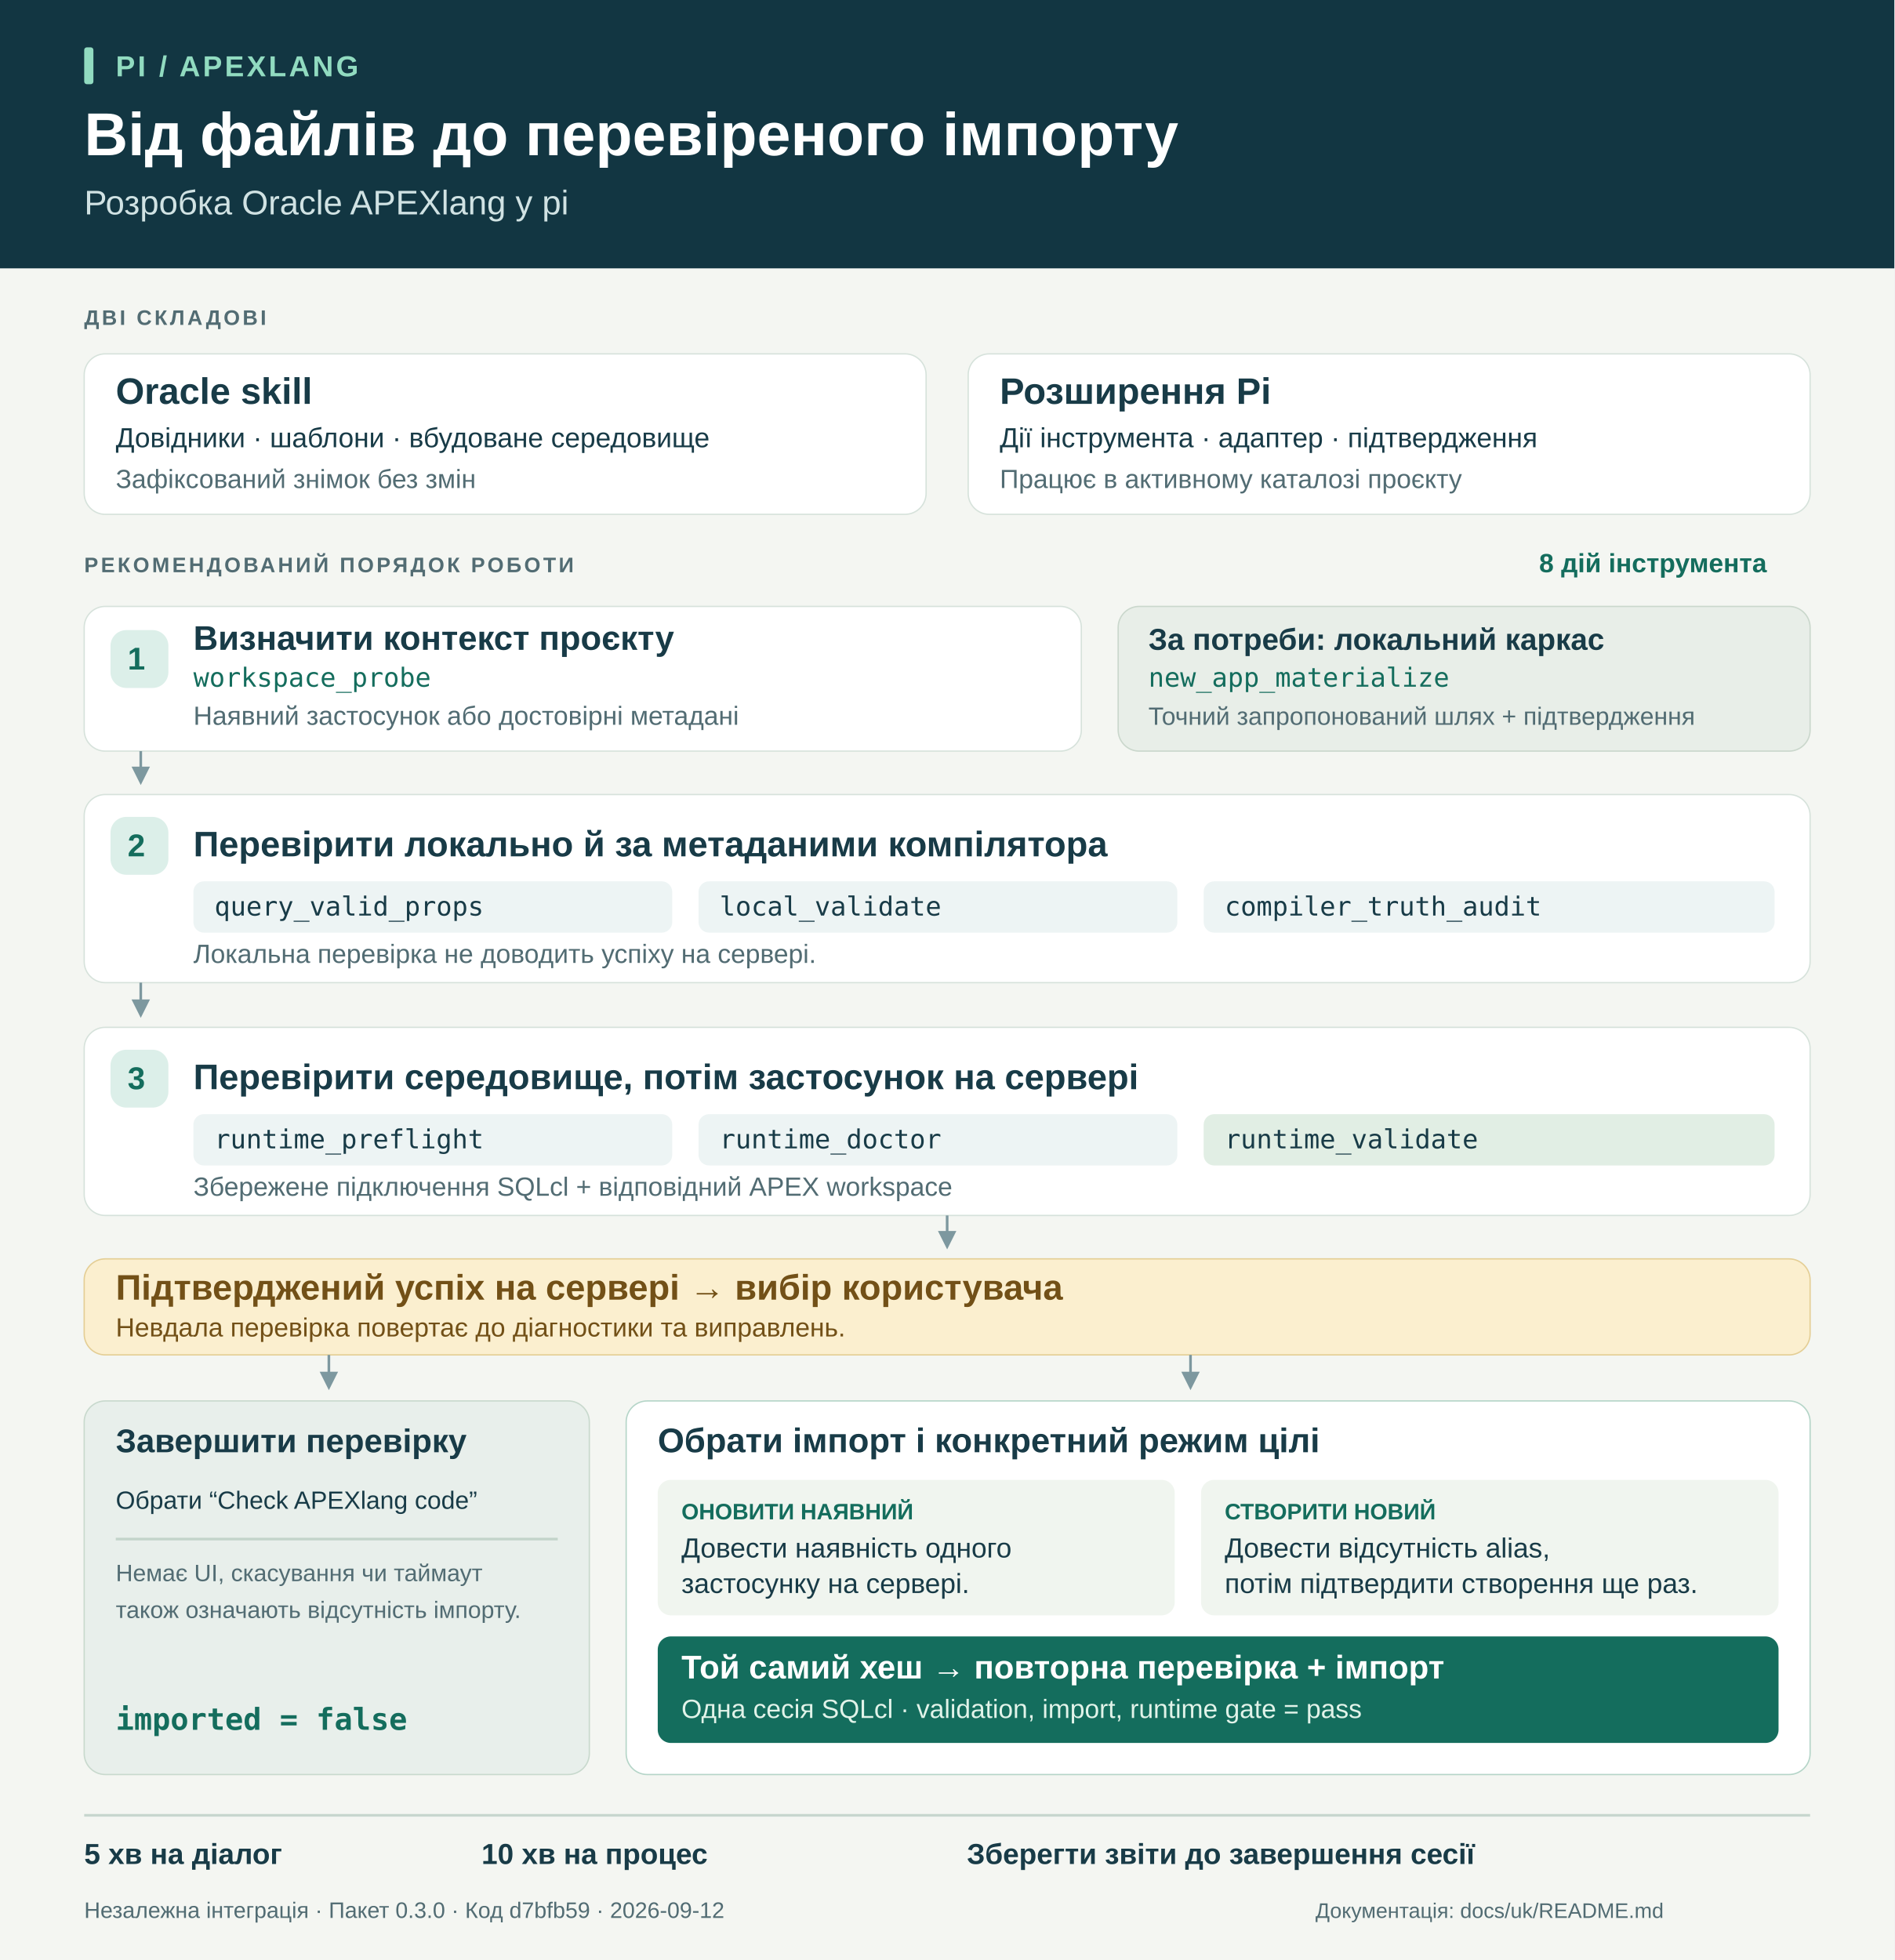
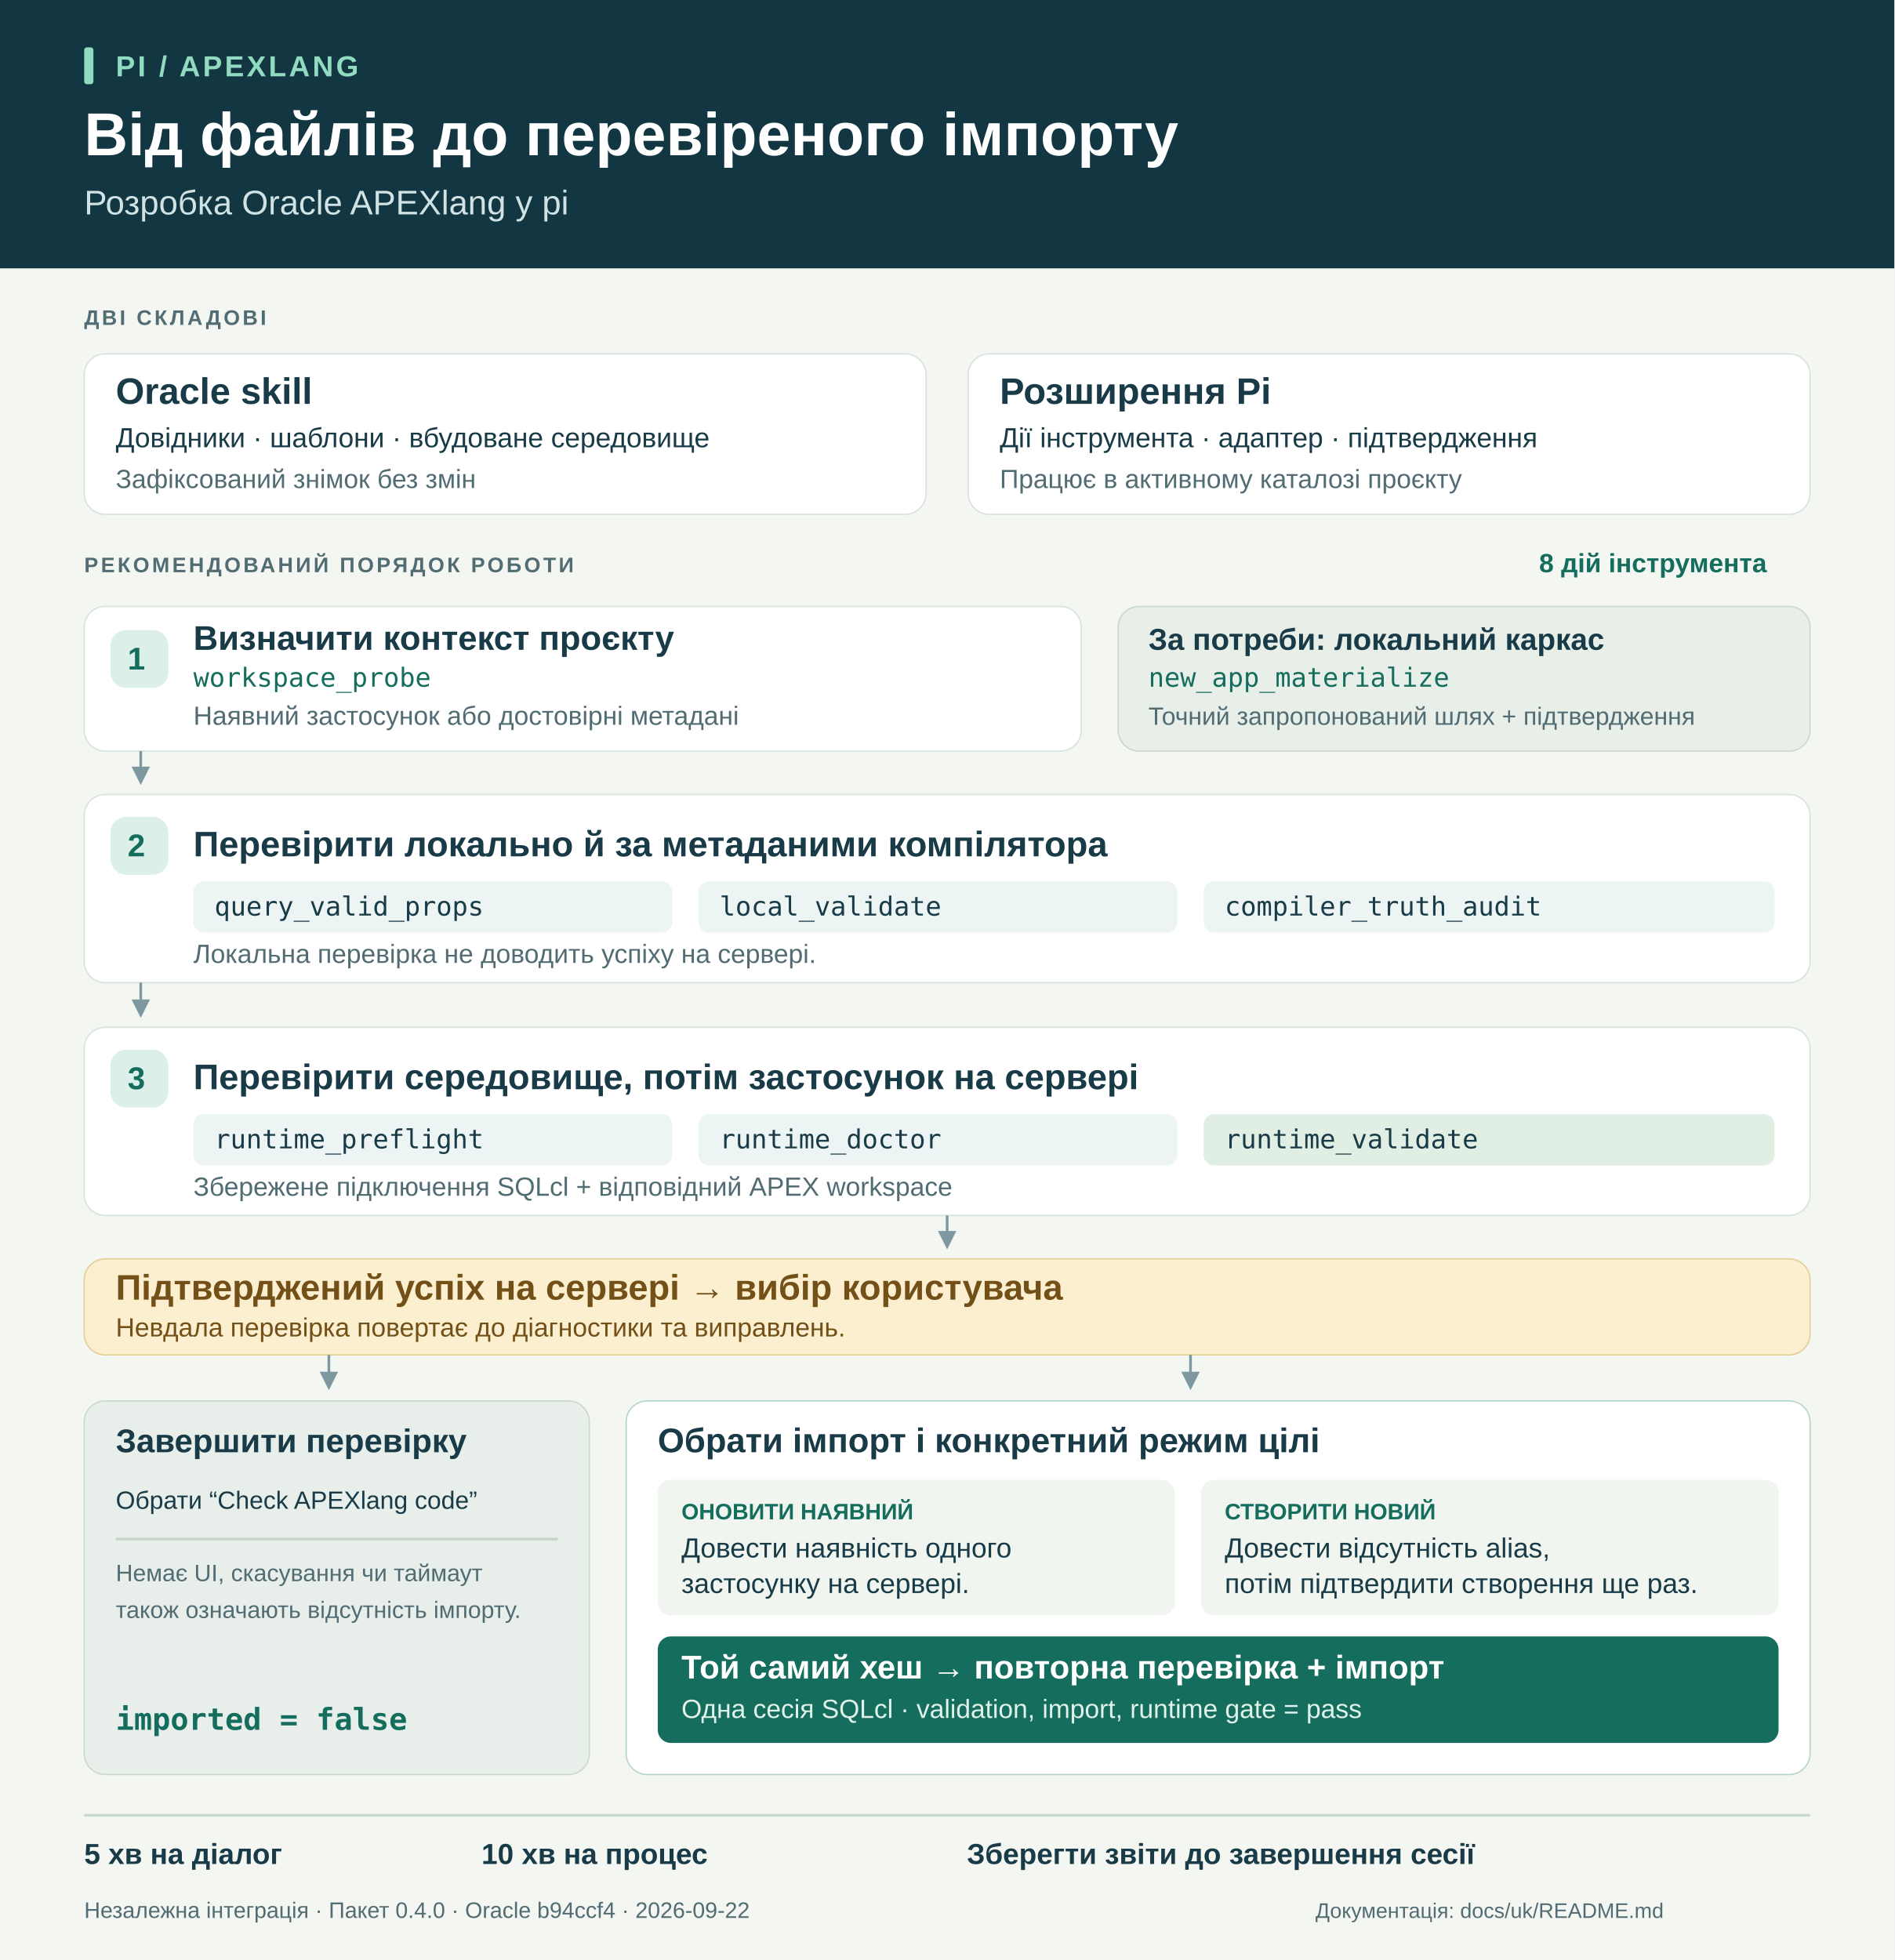
<svg xmlns="http://www.w3.org/2000/svg" xml:lang="uk" width="1440" height="1490" viewBox="0 0 1440 1490" role="img" aria-labelledby="title desc">
  <defs>
    <marker id="arrow" viewBox="0 0 10 10" refX="8" refY="5" markerWidth="7" markerHeight="7" orient="auto-start-reverse">
      <path d="M 0 0 L 10 5 L 0 10 z" fill="#7d989f" />
    </marker>
  </defs>
  <style>text{font-family:Arial,"DejaVu Sans",sans-serif}.mono{font-family:"DejaVu Sans Mono",monospace}.eyebrow{letter-spacing:2px}</style>
  <rect x="0" y="0" width="1440" height="1490" rx="0" fill="#f4f6f2" stroke="none" />
  <rect x="0" y="0" width="1440" height="204" rx="0" fill="#123642" stroke="none" />
  <rect x="64" y="36" width="7" height="28" rx="2" fill="#91dbc0" stroke="none" />
  <text x="88" y="58" font-size="22" fill="#91dbc0" font-weight="700" class="eyebrow">PI / APEXLANG</text>
  <text x="64" y="118" font-size="46" fill="#ffffff" font-weight="700">Від файлів до перевіреного імпорту</text>
  <text x="64" y="163" font-size="26" fill="#d0e2e3" font-weight="400">Розробка Oracle APEXlang у pi</text>
  <text x="64" y="247" font-size="16" fill="#526c73" font-weight="700" class="eyebrow">ДВІ СКЛАДОВІ</text>
  <rect x="64" y="269" width="640" height="122" rx="16" fill="#ffffff" stroke="#d6e2db" />
  <rect x="736" y="269" width="640" height="122" rx="16" fill="#ffffff" stroke="#d6e2db" />
  <text x="88" y="307" font-size="28" fill="#183b47" font-weight="700">Oracle skill</text>
  <text x="88" y="340" font-size="21" fill="#183b47" font-weight="400">Довідники · шаблони · вбудоване середовище</text>
  <text x="88" y="371" font-size="20" fill="#526c73" font-weight="400">Зафіксований знімок без змін</text>
  <text x="760" y="307" font-size="28" fill="#183b47" font-weight="700">Розширення Pi</text>
  <text x="760" y="340" font-size="21" fill="#183b47" font-weight="400">Дії інструмента · адаптер · підтвердження</text>
  <text x="760" y="371" font-size="20" fill="#526c73" font-weight="400">Працює в активному каталозі проєкту</text>
  <text x="64" y="435" font-size="16" fill="#526c73" font-weight="700" class="eyebrow">РЕКОМЕНДОВАНИЙ ПОРЯДОК РОБОТИ</text>
  <text x="1170" y="435" font-size="20" fill="#146d5d" font-weight="700">8 дій інструмента</text>
  <rect x="64" y="461" width="758" height="110" rx="16" fill="#ffffff" stroke="#d6e2db" />
  <rect x="84" y="479" width="44" height="44" rx="12" fill="#dcefe9" stroke="none" />
  <text x="97" y="509" font-size="24" fill="#146d5d" font-weight="700">1</text>
  <text x="147" y="494" font-size="26" fill="#183b47" font-weight="700">Визначити контекст проєкту</text>
  <text x="147" y="522" font-size="20" fill="#146d5d" font-weight="500" class="mono">workspace_probe</text>
  <text x="147" y="551" font-size="20" fill="#526c73" font-weight="400">Наявний застосунок або достовірні метадані</text>
  <rect x="850" y="461" width="526" height="110" rx="16" fill="#e8eee8" stroke="#cad7cc" />
  <text x="873" y="494" font-size="23" fill="#183b47" font-weight="700">За потреби: локальний каркас</text>
  <text x="873" y="522" font-size="20" fill="#146d5d" font-weight="500" class="mono">new_app_materialize</text>
  <text x="873" y="551" font-size="19" fill="#526c73" font-weight="400">Точний запропонований шлях + підтвердження</text>
  <path d="M 107 571 L 107 594" stroke="#7d989f" stroke-width="2" fill="none" marker-end="url(#arrow)" />
  <rect x="64" y="604" width="1312" height="143" rx="16" fill="#ffffff" stroke="#d6e2db" />
  <rect x="84" y="621" width="44" height="44" rx="12" fill="#dcefe9" stroke="none" />
  <text x="97" y="651" font-size="24" fill="#146d5d" font-weight="700">2</text>
  <text x="147" y="651" font-size="27" fill="#183b47" font-weight="700">Перевірити локально й за метаданими компілятора</text>
  <rect x="147" y="670" width="364" height="39" rx="8" fill="#edf4f4" stroke="none" />
  <text x="163" y="696" font-size="20" fill="#183b47" font-weight="500" class="mono">query_valid_props</text>
  <rect x="531" y="670" width="364" height="39" rx="8" fill="#edf4f4" stroke="none" />
  <text x="547" y="696" font-size="20" fill="#183b47" font-weight="500" class="mono">local_validate</text>
  <rect x="915" y="670" width="434" height="39" rx="8" fill="#edf4f4" stroke="none" />
  <text x="931" y="696" font-size="20" fill="#183b47" font-weight="500" class="mono">compiler_truth_audit</text>
  <text x="147" y="732" font-size="20" fill="#526c73" font-weight="400">Локальна перевірка не доводить успіху на сервері.</text>
  <path d="M 107 747 L 107 771" stroke="#7d989f" stroke-width="2" fill="none" marker-end="url(#arrow)" />
  <rect x="64" y="781" width="1312" height="143" rx="16" fill="#ffffff" stroke="#d6e2db" />
  <rect x="84" y="798" width="44" height="44" rx="12" fill="#dcefe9" stroke="none" />
  <text x="97" y="828" font-size="24" fill="#146d5d" font-weight="700">3</text>
  <text x="147" y="828" font-size="27" fill="#183b47" font-weight="700">Перевірити середовище, потім застосунок на сервері</text>
  <rect x="147" y="847" width="364" height="39" rx="8" fill="#edf4f4" stroke="none" />
  <text x="163" y="873" font-size="20" fill="#183b47" font-weight="500" class="mono">runtime_preflight</text>
  <rect x="531" y="847" width="364" height="39" rx="8" fill="#edf4f4" stroke="none" />
  <text x="547" y="873" font-size="20" fill="#183b47" font-weight="500" class="mono">runtime_doctor</text>
  <rect x="915" y="847" width="434" height="39" rx="8" fill="#e1eee4" stroke="none" />
  <text x="931" y="873" font-size="20" fill="#183b47" font-weight="500" class="mono">runtime_validate</text>
  <text x="147" y="909" font-size="20" fill="#526c73" font-weight="400">Збережене підключення SQLcl + відповідний APEX workspace</text>
  <path d="M 720 924 L 720 947" stroke="#7d989f" stroke-width="2" fill="none" marker-end="url(#arrow)" />
  <rect x="64" y="957" width="1312" height="73" rx="16" fill="#fbefcf" stroke="#e4ce95" />
  <text x="88" y="988" font-size="27" fill="#725017" font-weight="700">Підтверджений успіх на сервері → вибір користувача</text>
  <text x="88" y="1016" font-size="20" fill="#725017" font-weight="400">Невдала перевірка повертає до діагностики та виправлень.</text>
  <path d="M 250 1030 L 250 1054" stroke="#7d989f" stroke-width="2" fill="none" marker-end="url(#arrow)" />
  <path d="M 905 1030 L 905 1054" stroke="#7d989f" stroke-width="2" fill="none" marker-end="url(#arrow)" />
  <rect x="64" y="1065" width="384" height="284" rx="16" fill="#e8efeb" stroke="#c8d9cd" />
  <text x="88" y="1104" font-size="25" fill="#183b47" font-weight="700">Завершити перевірку</text>
  <text x="88" y="1147" font-size="19" fill="#183b47" font-weight="400">Обрати “Check APEXlang code”</text>
  <path d="M 88 1170 L 424 1170" stroke="#c3d4ca" stroke-width="2" fill="none" />
  <text x="88" y="1202" font-size="18" fill="#526c73" font-weight="400">Немає UI, скасування чи таймаут</text>
  <text x="88" y="1230" font-size="18" fill="#526c73" font-weight="400">також означають відсутність імпорту.</text>
  <text x="88" y="1315" font-size="23" fill="#146d5d" font-weight="700" class="mono">imported = false</text>
  <rect x="476" y="1065" width="900" height="284" rx="16" fill="#ffffff" stroke="#b5d5c8" />
  <text x="500" y="1104" font-size="26" fill="#183b47" font-weight="700">Обрати імпорт і конкретний режим цілі</text>
  <rect x="500" y="1125" width="393" height="103" rx="10" fill="#f0f5ef" stroke="none" />
  <rect x="913" y="1125" width="439" height="103" rx="10" fill="#f0f5ef" stroke="none" />
  <text x="518" y="1155" font-size="17" fill="#146d5d" font-weight="700">ОНОВИТИ НАЯВНИЙ</text>
  <text x="518" y="1184" font-size="21" fill="#183b47" font-weight="400">Довести наявність одного</text>
  <text x="518" y="1211" font-size="21" fill="#183b47" font-weight="400">застосунку на сервері.</text>
  <text x="931" y="1155" font-size="17" fill="#146d5d" font-weight="700">СТВОРИТИ НОВИЙ</text>
  <text x="931" y="1184" font-size="21" fill="#183b47" font-weight="400">Довести відсутність alias,</text>
  <text x="931" y="1211" font-size="21" fill="#183b47" font-weight="400">потім підтвердити створення ще раз.</text>
  <rect x="500" y="1244" width="852" height="81" rx="10" fill="#146d5d" stroke="none" />
  <text x="518" y="1276" font-size="25" fill="#ffffff" font-weight="700">Той самий хеш → повторна перевірка + імпорт</text>
  <text x="518" y="1306" font-size="20" fill="#e1f3e9" font-weight="400">Одна сесія SQLcl · validation, import, runtime gate = pass</text>
  <path d="M 64 1380 L 1376 1380" stroke="#c7d6ce" stroke-width="2" fill="none" />
  <text x="64" y="1417" font-size="22" fill="#183b47" font-weight="700">5 хв на діалог</text>
  <text x="366" y="1417" font-size="22" fill="#183b47" font-weight="700">10 хв на процес</text>
  <text x="735" y="1417" font-size="22" fill="#183b47" font-weight="700">Зберегти звіти до завершення сесії</text>
-   <text x="64" y="1458" font-size="17" fill="#526c73" font-weight="400">Незалежна інтеграція · Пакет 0.3.0 · Код d7bfb59 · 2026-09-12</text>
+   <text x="64" y="1458" font-size="17" fill="#526c73" font-weight="400">Незалежна інтеграція · Пакет 0.4.0 · Oracle b94ccf4 · 2026-09-22</text>
  <text x="1000" y="1458" font-size="16" fill="#526c73" font-weight="400">Документація: docs/uk/README.md</text>
</svg>
